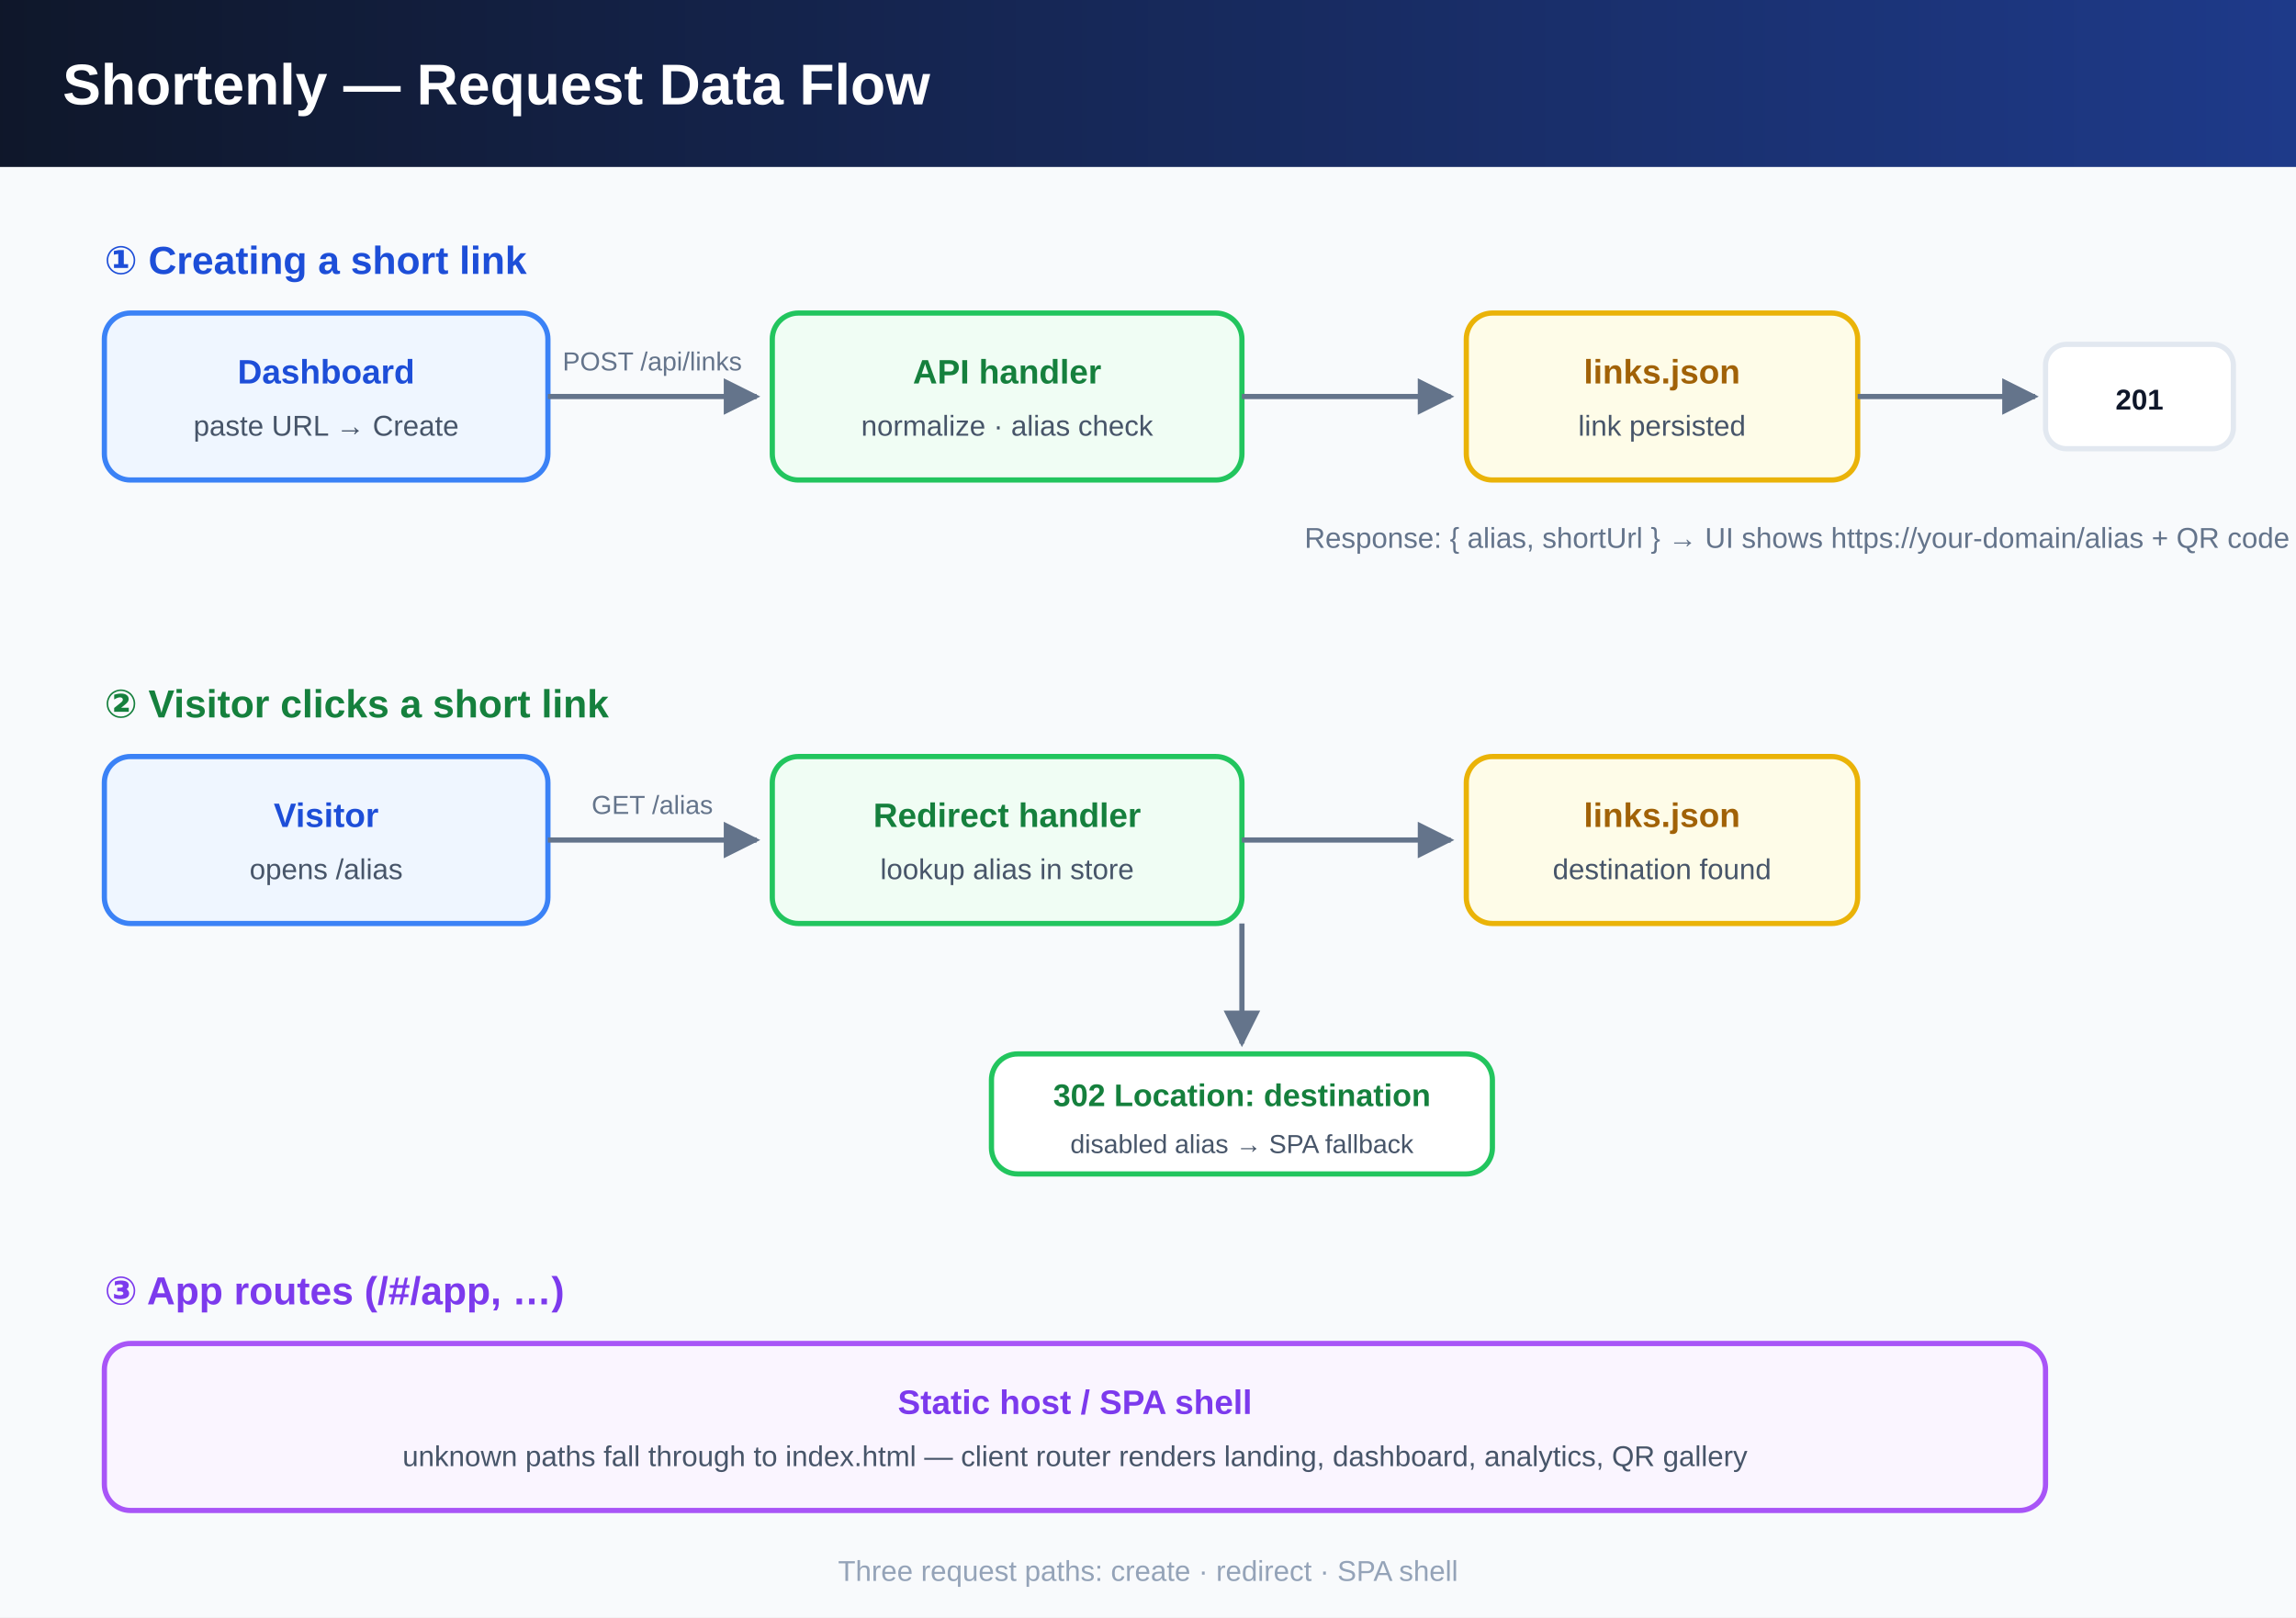
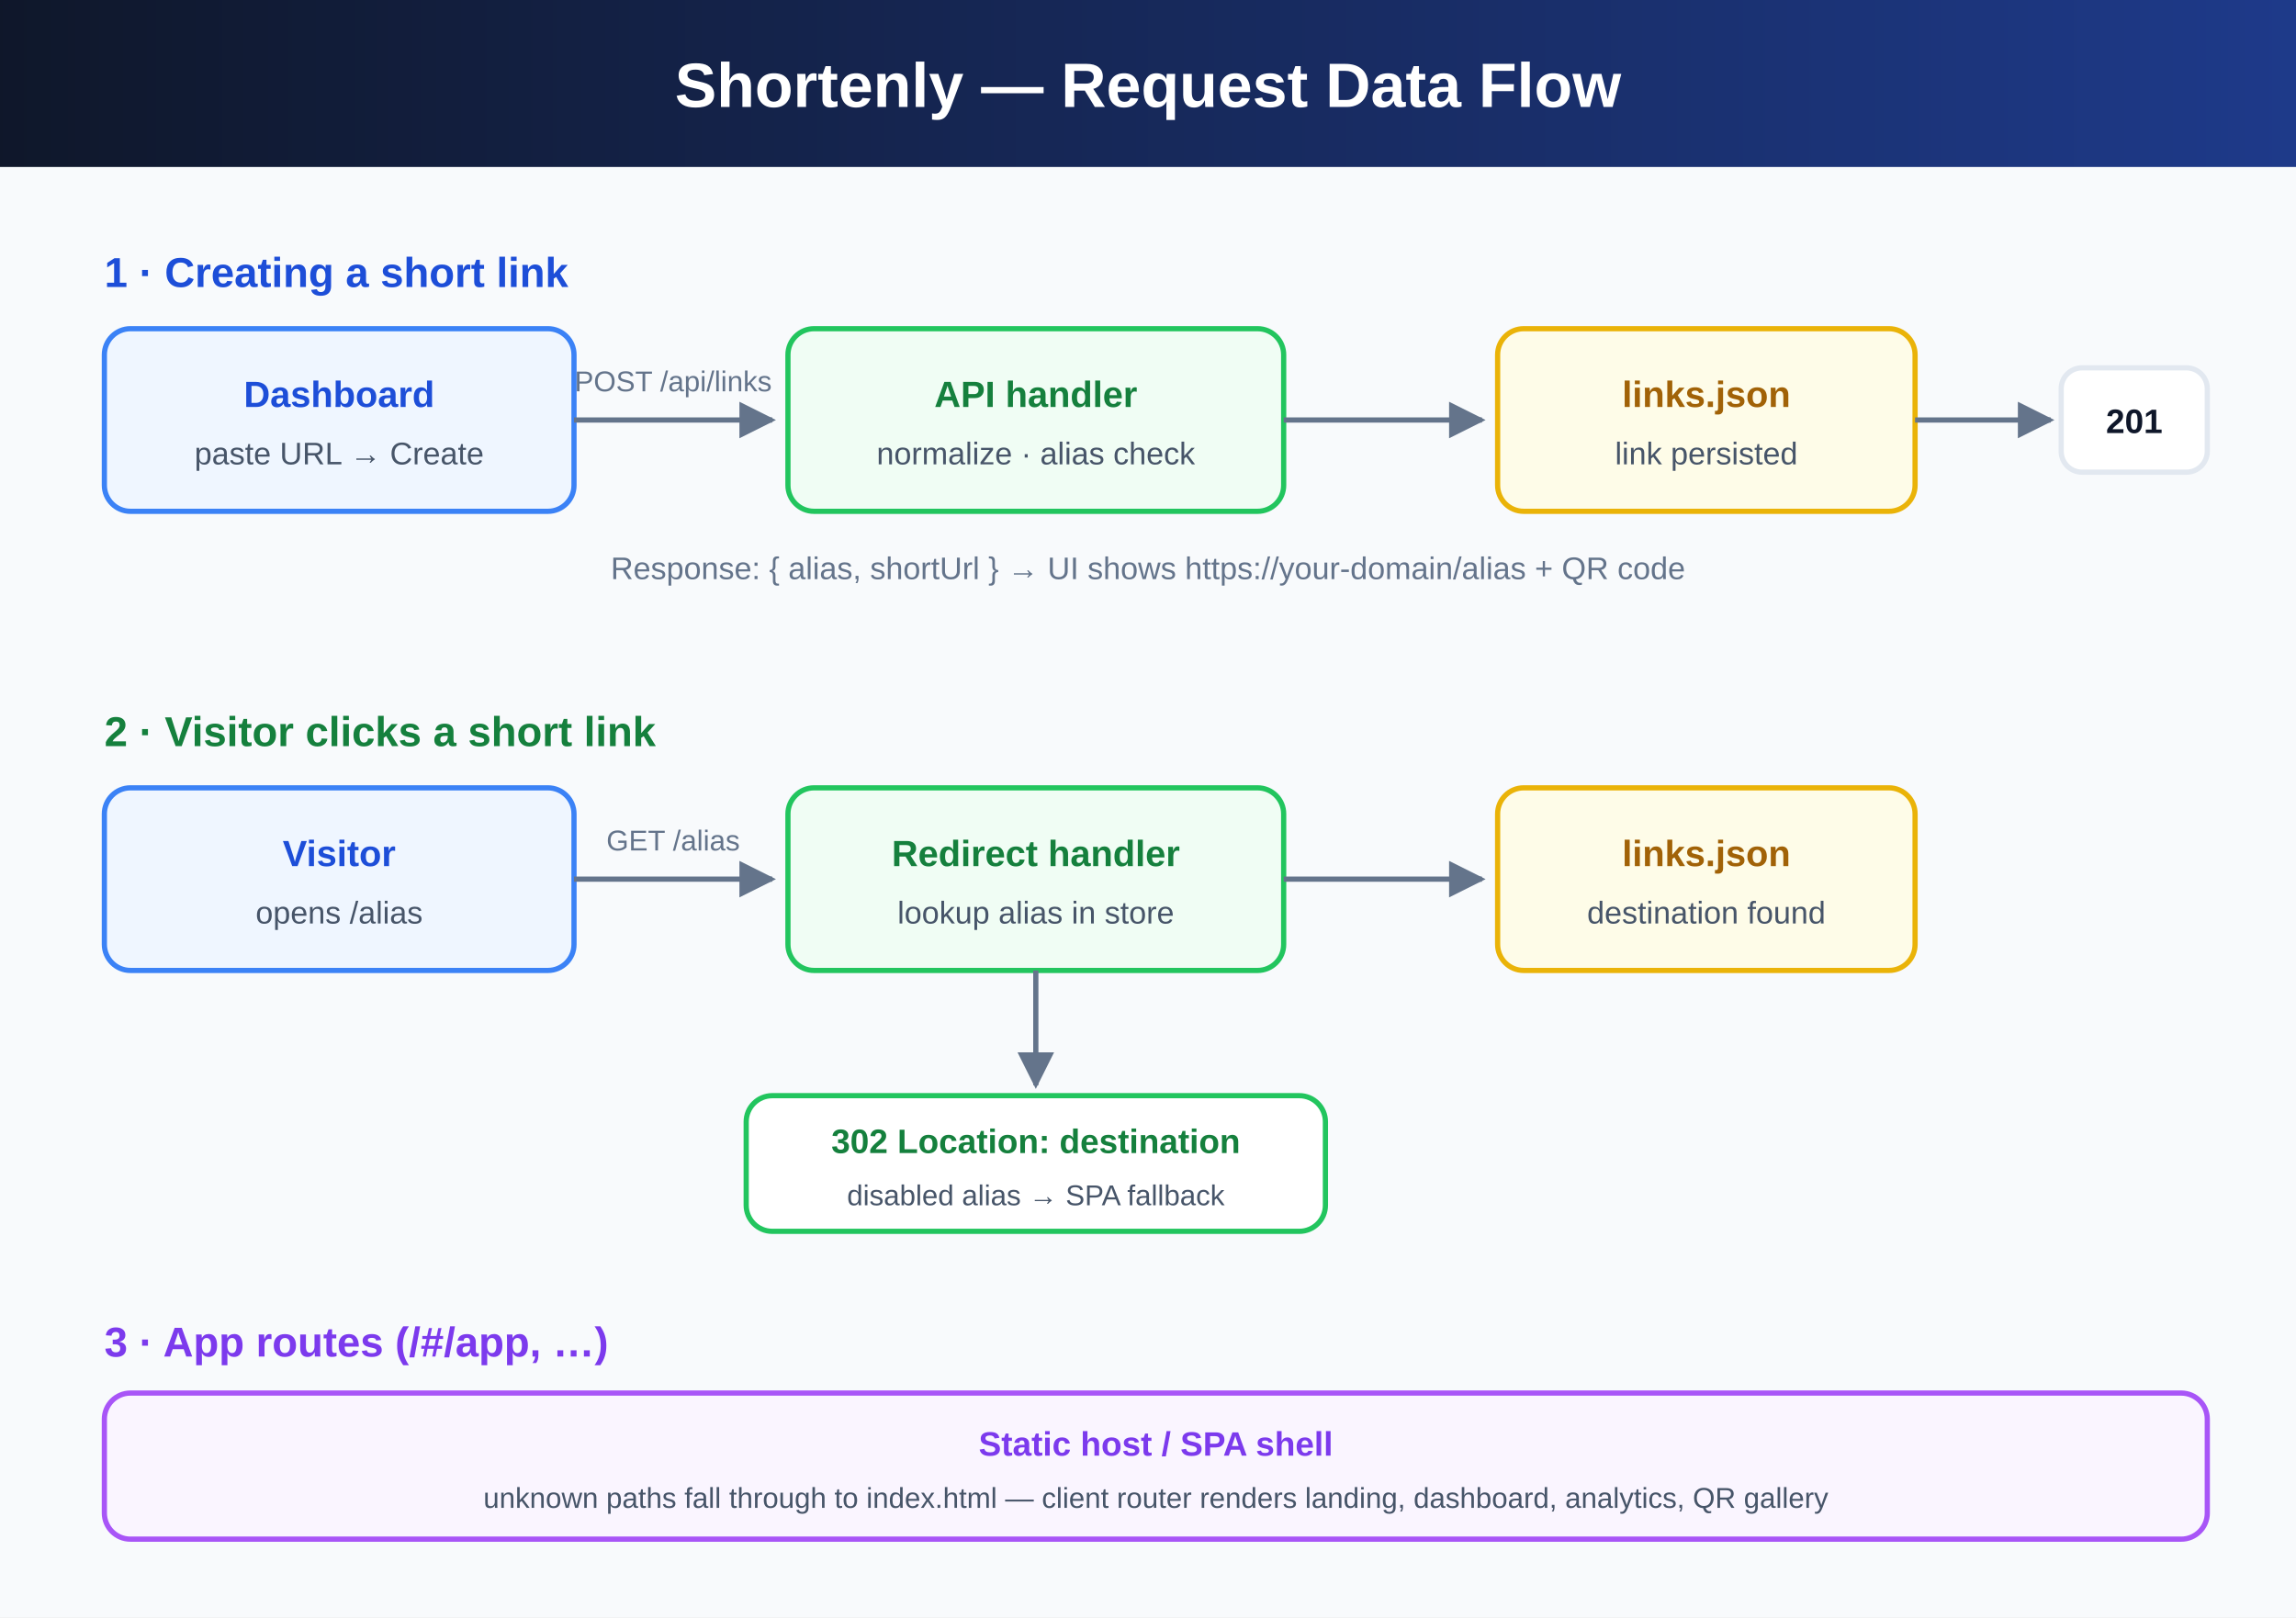
- <svg xmlns="http://www.w3.org/2000/svg" width="880" height="620" viewBox="0 0 880 620" font-family="Segoe UI, Arial, sans-serif">
+ <svg xmlns="http://www.w3.org/2000/svg" viewBox="0 0 880 620" font-family="Segoe UI, Arial, sans-serif">
  <defs>
    <marker id="arr2" viewBox="0 0 10 10" refX="9" refY="5" markerWidth="7" markerHeight="7" orient="auto-start-reverse">
      <path d="M 0 0 L 10 5 L 0 10 z" fill="#64748b" />
    </marker>
    <linearGradient id="hdr2" x1="0" y1="0" x2="1" y2="0">
      <stop offset="0" stop-color="#0f172a" />
      <stop offset="1" stop-color="#1e3a8a" />
    </linearGradient>
  </defs>
  <rect width="880" height="620" fill="#f8fafc" />
  <rect x="0" y="0" width="880" height="64" fill="url(#hdr2)" />
-   <text x="24" y="40" fill="#ffffff" font-size="22" font-weight="650">Shortenly — Request Data Flow</text>
-   <text x="40" y="105" font-size="15" font-weight="650" fill="#1d4ed8">① Creating a short link</text>
-   <rect x="40" y="120" width="170" height="64" rx="10" fill="#eff6ff" stroke="#3b82f6" stroke-width="2" />
-   <text x="125" y="147" text-anchor="middle" font-size="13" font-weight="600" fill="#1d4ed8">Dashboard</text>
-   <text x="125" y="167" text-anchor="middle" font-size="11" fill="#475569">paste URL → Create</text>
-   <line x1="210" y1="152" x2="290" y2="152" stroke="#64748b" stroke-width="2" marker-end="url(#arr2)" />
-   <text x="250" y="142" text-anchor="middle" font-size="10" fill="#64748b">POST /api/links</text>
-   <rect x="296" y="120" width="180" height="64" rx="10" fill="#f0fdf4" stroke="#22c55e" stroke-width="2" />
-   <text x="386" y="147" text-anchor="middle" font-size="13" font-weight="600" fill="#15803d">API handler</text>
-   <text x="386" y="167" text-anchor="middle" font-size="11" fill="#475569">normalize · alias check</text>
-   <line x1="476" y1="152" x2="556" y2="152" stroke="#64748b" stroke-width="2" marker-end="url(#arr2)" />
-   <rect x="562" y="120" width="150" height="64" rx="10" fill="#fefce8" stroke="#eab308" stroke-width="2" />
-   <text x="637" y="147" text-anchor="middle" font-size="13" font-weight="600" fill="#a16207">links.json</text>
-   <text x="637" y="167" text-anchor="middle" font-size="11" fill="#475569">link persisted</text>
-   <line x1="712" y1="152" x2="780" y2="152" stroke="#64748b" stroke-width="2" marker-end="url(#arr2)" />
-   <rect x="784" y="132" width="72" height="40" rx="8" fill="#ffffff" stroke="#e2e8f0" stroke-width="2" />
-   <text x="820" y="157" text-anchor="middle" font-size="11" font-weight="600" fill="#0f172a">201</text>
-   <text x="500" y="210" font-size="11" fill="#64748b">Response: { alias, shortUrl } → UI shows https://your-domain/alias + QR code</text>
-   <text x="40" y="275" font-size="15" font-weight="650" fill="#15803d">② Visitor clicks a short link</text>
-   <rect x="40" y="290" width="170" height="64" rx="10" fill="#eff6ff" stroke="#3b82f6" stroke-width="2" />
-   <text x="125" y="317" text-anchor="middle" font-size="13" font-weight="600" fill="#1d4ed8">Visitor</text>
-   <text x="125" y="337" text-anchor="middle" font-size="11" fill="#475569">opens /alias</text>
-   <line x1="210" y1="322" x2="290" y2="322" stroke="#64748b" stroke-width="2" marker-end="url(#arr2)" />
-   <text x="250" y="312" text-anchor="middle" font-size="10" fill="#64748b">GET /alias</text>
-   <rect x="296" y="290" width="180" height="64" rx="10" fill="#f0fdf4" stroke="#22c55e" stroke-width="2" />
-   <text x="386" y="317" text-anchor="middle" font-size="13" font-weight="600" fill="#15803d">Redirect handler</text>
-   <text x="386" y="337" text-anchor="middle" font-size="11" fill="#475569">lookup alias in store</text>
-   <line x1="476" y1="322" x2="556" y2="322" stroke="#64748b" stroke-width="2" marker-end="url(#arr2)" />
-   <rect x="562" y="290" width="150" height="64" rx="10" fill="#fefce8" stroke="#eab308" stroke-width="2" />
-   <text x="637" y="317" text-anchor="middle" font-size="13" font-weight="600" fill="#a16207">links.json</text>
-   <text x="637" y="337" text-anchor="middle" font-size="11" fill="#475569">destination found</text>
-   <line x1="476" y1="354" x2="476" y2="400" stroke="#64748b" stroke-width="2" marker-end="url(#arr2)" />
-   <rect x="380" y="404" width="192" height="46" rx="10" fill="#ffffff" stroke="#22c55e" stroke-width="2" />
-   <text x="476" y="424" text-anchor="middle" font-size="12" font-weight="600" fill="#15803d">302 Location: destination</text>
-   <text x="476" y="442" text-anchor="middle" font-size="10" fill="#475569">disabled alias → SPA fallback</text>
-   <text x="40" y="500" font-size="15" font-weight="650" fill="#7c3aed">③ App routes (/#/app, …)</text>
-   <rect x="40" y="515" width="744" height="64" rx="10" fill="#faf5ff" stroke="#a855f7" stroke-width="2" />
-   <text x="412" y="542" text-anchor="middle" font-size="13" font-weight="600" fill="#7c3aed">Static host / SPA shell</text>
-   <text x="412" y="562" text-anchor="middle" font-size="11" fill="#475569">unknown paths fall through to index.html — client router renders landing, dashboard, analytics, QR gallery</text>
-   <text x="440" y="606" text-anchor="middle" font-size="11" fill="#94a3b8">Three request paths: create · redirect · SPA shell</text>
+   <text x="440" y="41" text-anchor="middle" fill="#ffffff" font-size="24" font-weight="650">Shortenly — Request Data Flow</text>
+   <text x="40" y="110" font-size="16" font-weight="650" fill="#1d4ed8">1 · Creating a short link</text>
+   <rect x="40" y="126" width="180" height="70" rx="10" fill="#eff6ff" stroke="#3b82f6" stroke-width="2" />
+   <text x="130" y="156" text-anchor="middle" font-size="14" font-weight="600" fill="#1d4ed8">Dashboard</text>
+   <text x="130" y="178" text-anchor="middle" font-size="12" fill="#475569">paste URL → Create</text>
+   <line x1="220" y1="161" x2="296" y2="161" stroke="#64748b" stroke-width="2" marker-end="url(#arr2)" />
+   <text x="258" y="150" text-anchor="middle" font-size="11" fill="#64748b">POST /api/links</text>
+   <rect x="302" y="126" width="190" height="70" rx="10" fill="#f0fdf4" stroke="#22c55e" stroke-width="2" />
+   <text x="397" y="156" text-anchor="middle" font-size="14" font-weight="600" fill="#15803d">API handler</text>
+   <text x="397" y="178" text-anchor="middle" font-size="12" fill="#475569">normalize · alias check</text>
+   <line x1="492" y1="161" x2="568" y2="161" stroke="#64748b" stroke-width="2" marker-end="url(#arr2)" />
+   <rect x="574" y="126" width="160" height="70" rx="10" fill="#fefce8" stroke="#eab308" stroke-width="2" />
+   <text x="654" y="156" text-anchor="middle" font-size="14" font-weight="600" fill="#a16207">links.json</text>
+   <text x="654" y="178" text-anchor="middle" font-size="12" fill="#475569">link persisted</text>
+   <line x1="734" y1="161" x2="786" y2="161" stroke="#64748b" stroke-width="2" marker-end="url(#arr2)" />
+   <rect x="790" y="141" width="56" height="40" rx="8" fill="#ffffff" stroke="#e2e8f0" stroke-width="2" />
+   <text x="818" y="166" text-anchor="middle" font-size="13" font-weight="600" fill="#0f172a">201</text>
+   <text x="440" y="222" text-anchor="middle" font-size="12" fill="#64748b">Response: { alias, shortUrl } → UI shows https://your-domain/alias + QR code</text>
+   <text x="40" y="286" font-size="16" font-weight="650" fill="#15803d">2 · Visitor clicks a short link</text>
+   <rect x="40" y="302" width="180" height="70" rx="10" fill="#eff6ff" stroke="#3b82f6" stroke-width="2" />
+   <text x="130" y="332" text-anchor="middle" font-size="14" font-weight="600" fill="#1d4ed8">Visitor</text>
+   <text x="130" y="354" text-anchor="middle" font-size="12" fill="#475569">opens /alias</text>
+   <line x1="220" y1="337" x2="296" y2="337" stroke="#64748b" stroke-width="2" marker-end="url(#arr2)" />
+   <text x="258" y="326" text-anchor="middle" font-size="11" fill="#64748b">GET /alias</text>
+   <rect x="302" y="302" width="190" height="70" rx="10" fill="#f0fdf4" stroke="#22c55e" stroke-width="2" />
+   <text x="397" y="332" text-anchor="middle" font-size="14" font-weight="600" fill="#15803d">Redirect handler</text>
+   <text x="397" y="354" text-anchor="middle" font-size="12" fill="#475569">lookup alias in store</text>
+   <line x1="492" y1="337" x2="568" y2="337" stroke="#64748b" stroke-width="2" marker-end="url(#arr2)" />
+   <rect x="574" y="302" width="160" height="70" rx="10" fill="#fefce8" stroke="#eab308" stroke-width="2" />
+   <text x="654" y="332" text-anchor="middle" font-size="14" font-weight="600" fill="#a16207">links.json</text>
+   <text x="654" y="354" text-anchor="middle" font-size="12" fill="#475569">destination found</text>
+   <line x1="397" y1="372" x2="397" y2="416" stroke="#64748b" stroke-width="2" marker-end="url(#arr2)" />
+   <rect x="286" y="420" width="222" height="52" rx="10" fill="#ffffff" stroke="#22c55e" stroke-width="2" />
+   <text x="397" y="442" text-anchor="middle" font-size="13" font-weight="600" fill="#15803d">302 Location: destination</text>
+   <text x="397" y="462" text-anchor="middle" font-size="11" fill="#475569">disabled alias → SPA fallback</text>
+   <text x="40" y="520" font-size="16" font-weight="650" fill="#7c3aed">3 · App routes (/#/app, …)</text>
+   <rect x="40" y="534" width="806" height="56" rx="10" fill="#faf5ff" stroke="#a855f7" stroke-width="2" />
+   <text x="443" y="558" text-anchor="middle" font-size="13" font-weight="600" fill="#7c3aed">Static host / SPA shell</text>
+   <text x="443" y="578" text-anchor="middle" font-size="11" fill="#475569">unknown paths fall through to index.html — client router renders landing, dashboard, analytics, QR gallery</text>
</svg>
